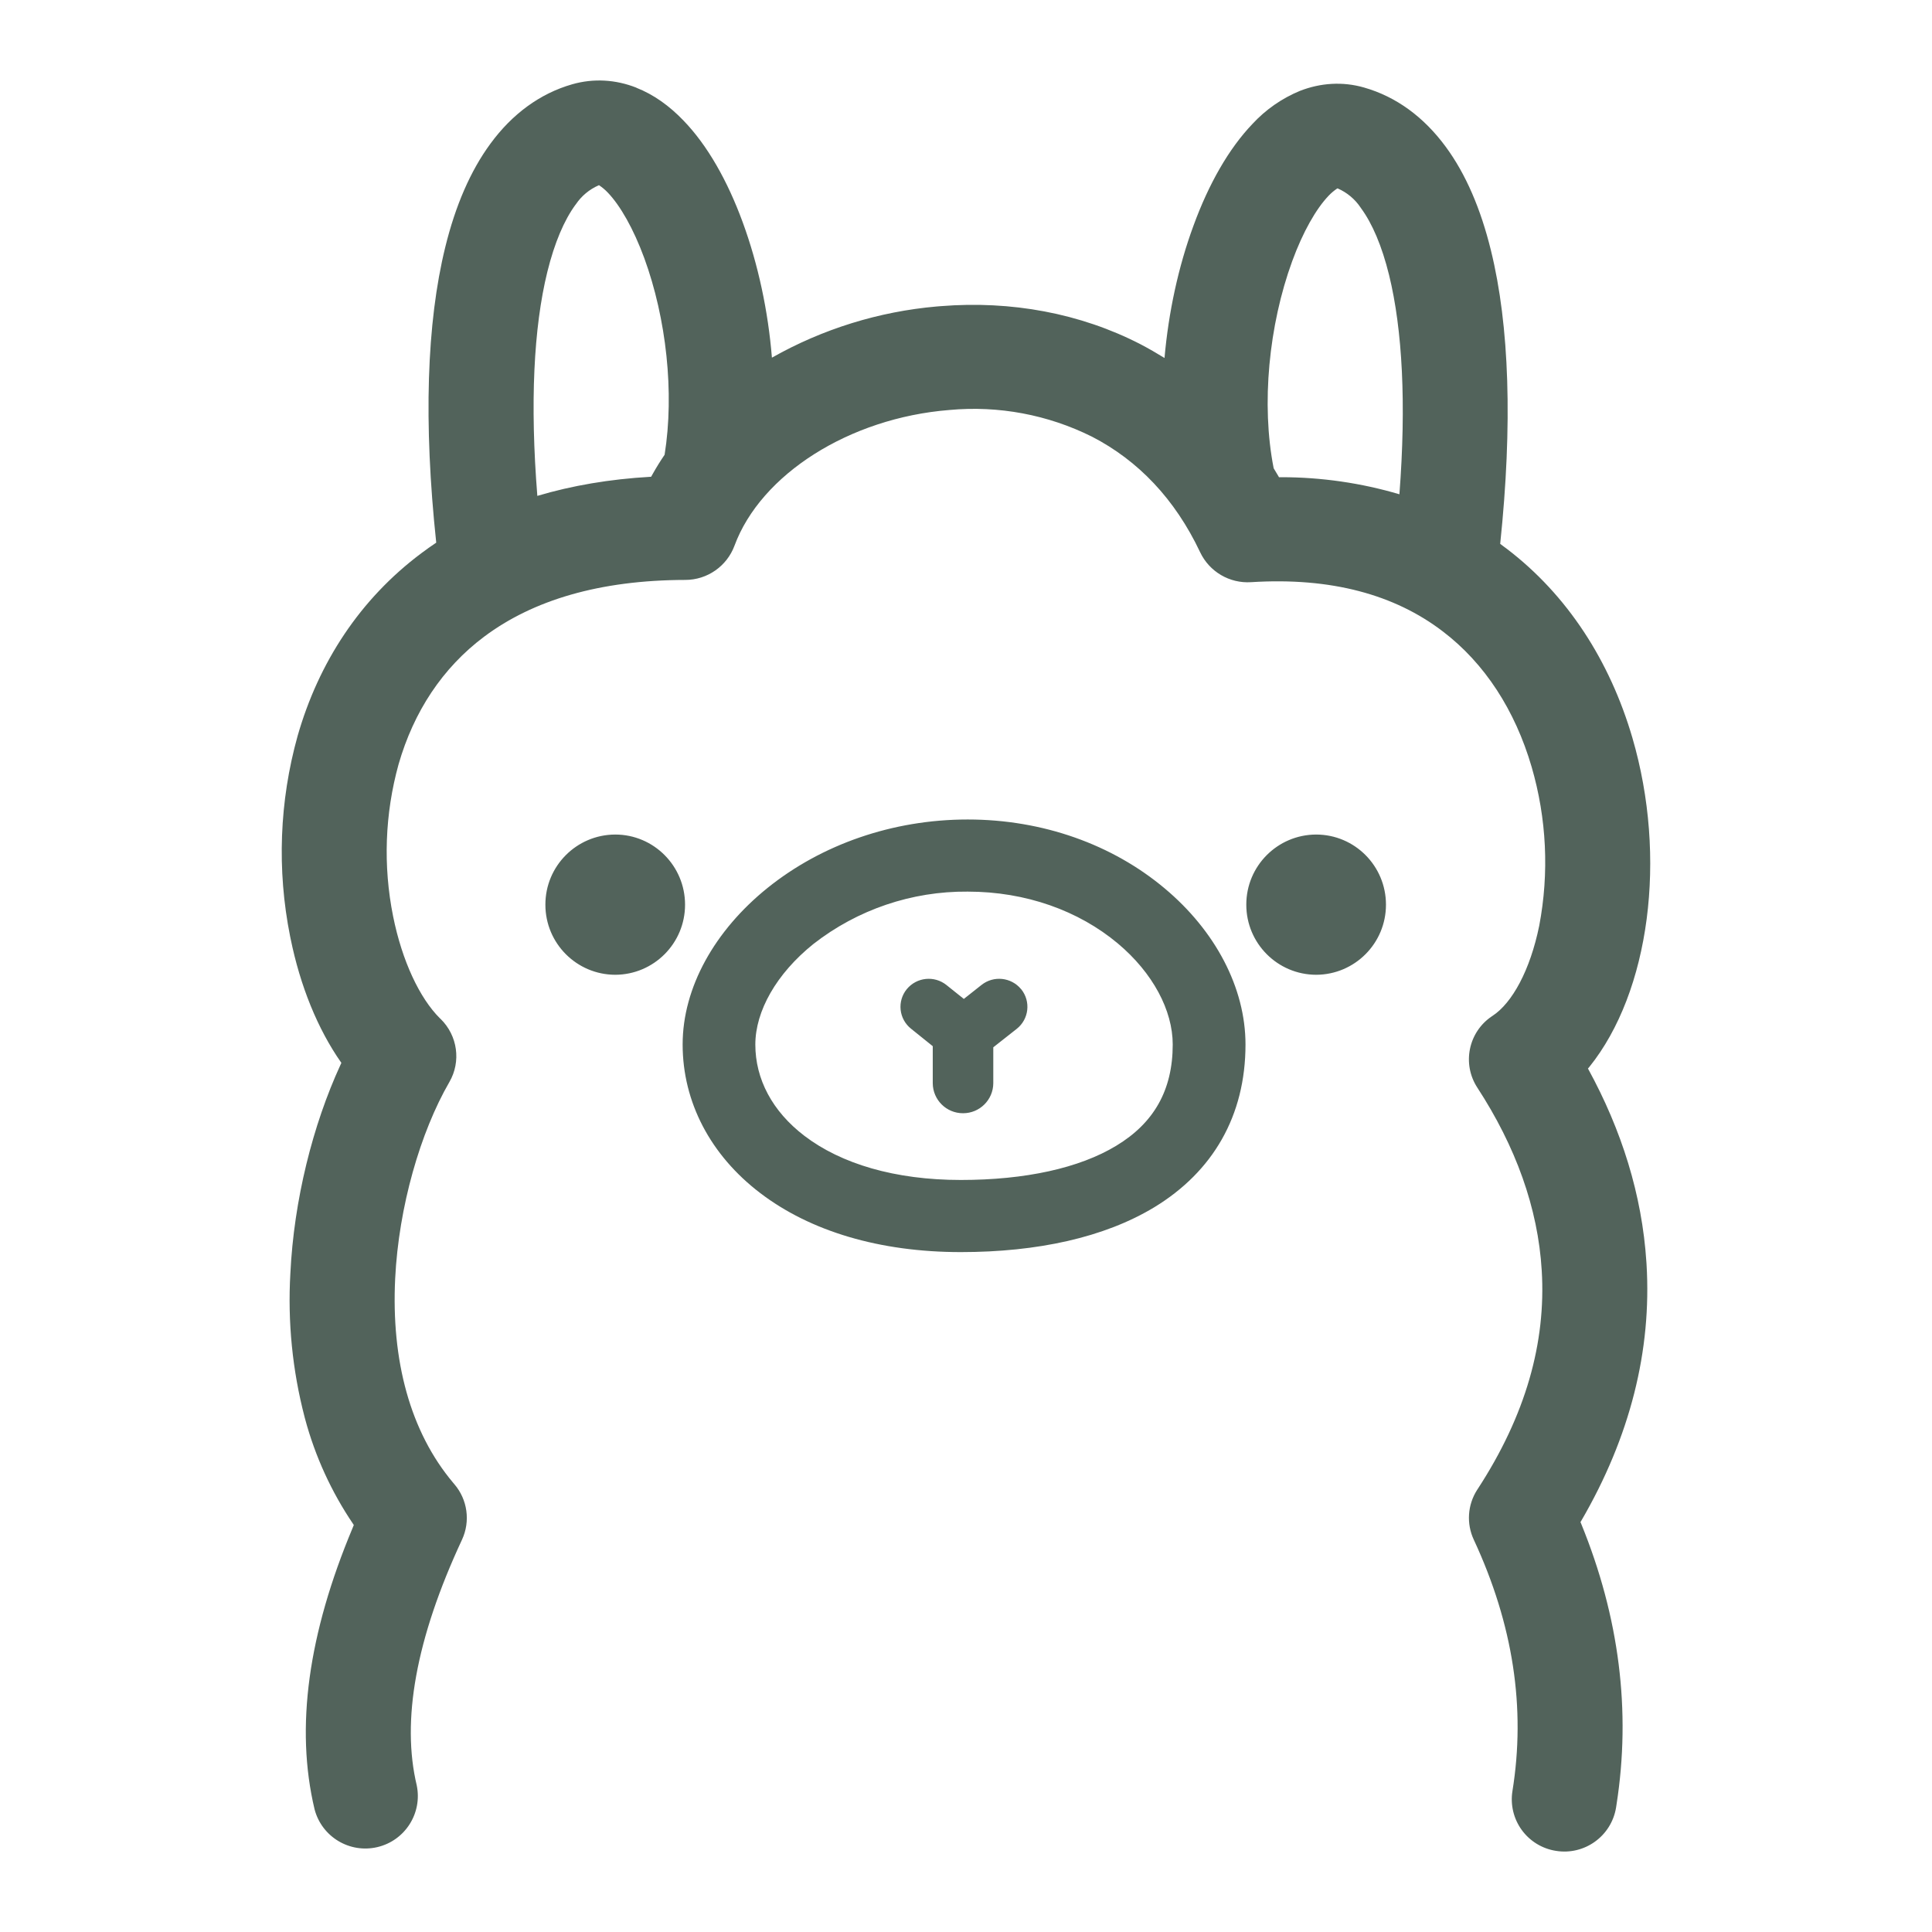
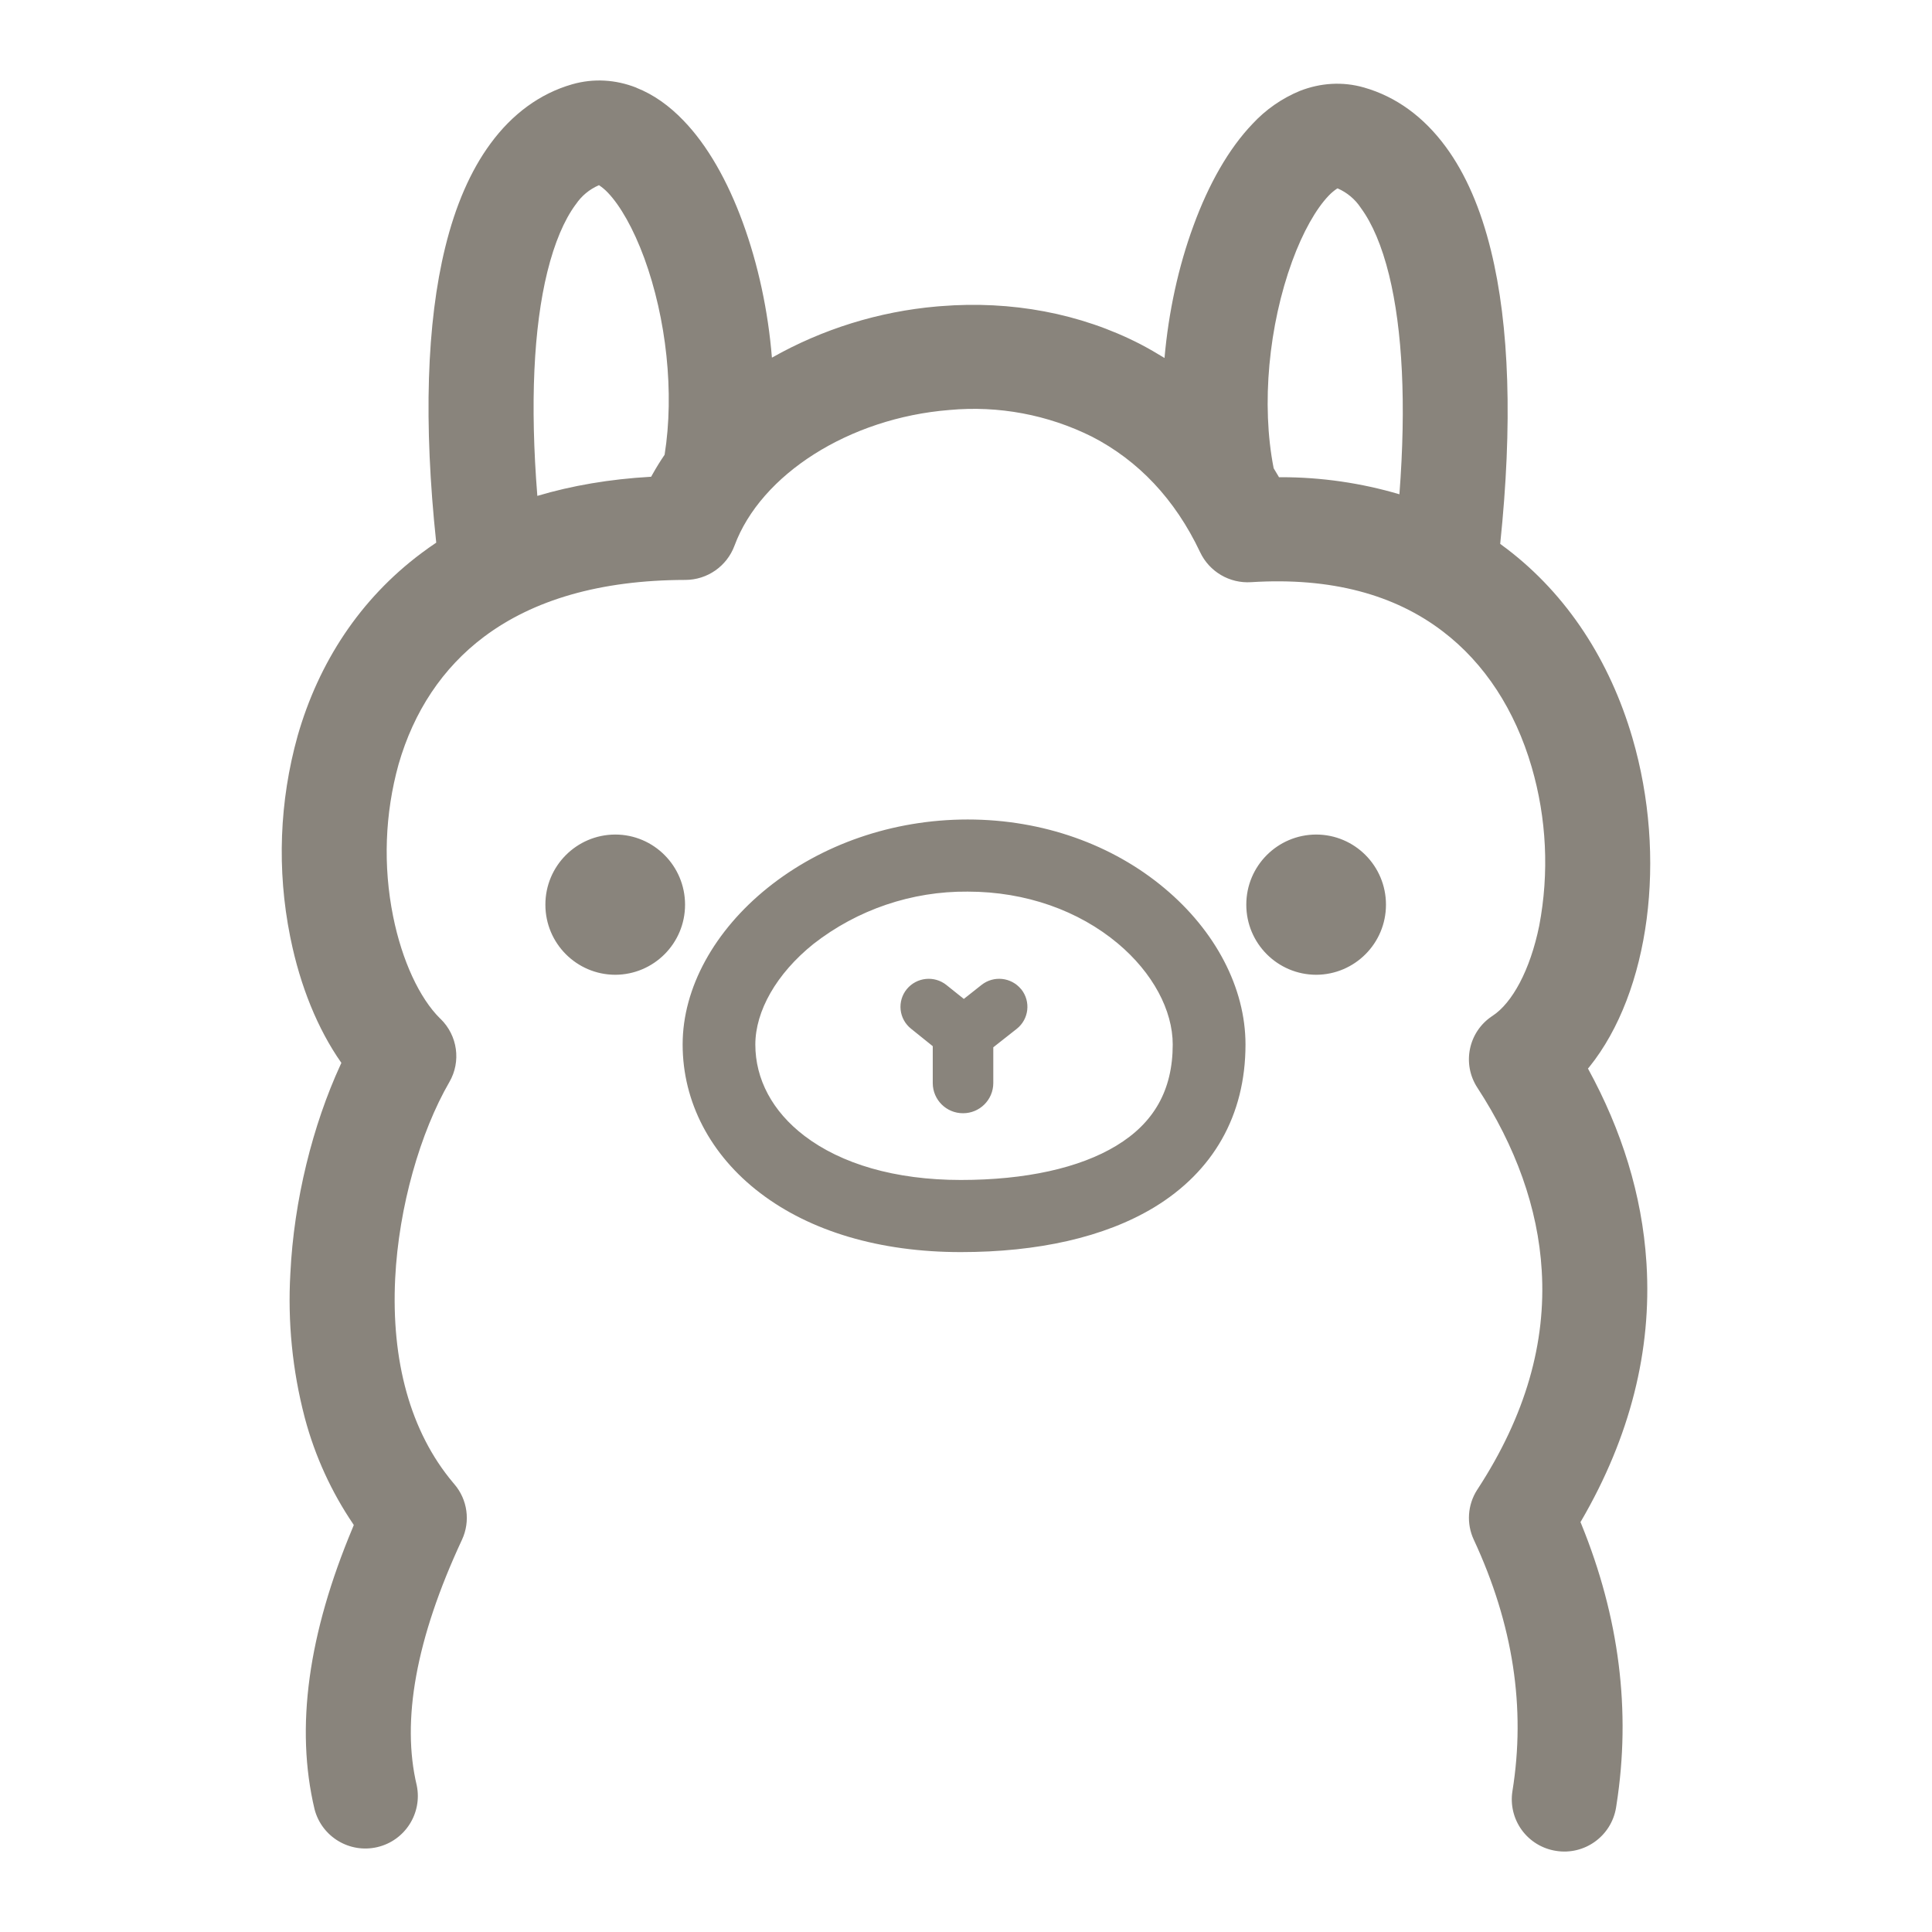
- <svg xmlns="http://www.w3.org/2000/svg" fill="#52635b" fill-rule="evenodd" height="32" viewBox="0 0 24 24" width="32">
+ <svg xmlns="http://www.w3.org/2000/svg" fill="#89847c" fill-rule="evenodd" height="32" viewBox="0 0 24 24" width="32">
  <path d="M7.905 1.09c.216.085.411.225.588.41.295.306.544.744.734 1.263.191.522.315 1.1.362 1.68a5.054 5.054 0 012.049-.636l.051-.004c.87-.07 1.73.087 2.48.474.101.053.2.11.297.17.05-.569.172-1.134.36-1.644.19-.52.439-.957.733-1.264a1.67 1.67 0 01.589-.41c.257-.1.53-.118.796-.042.401.114.745.368 1.016.737.248.337.434.769.561 1.287.23.934.27 2.163.115 3.645l.053.04.026.019c.757.576 1.284 1.397 1.563 2.35.435 1.487.216 3.155-.534 4.088l-.018.021.002.003c.417.762.67 1.567.724 2.4l.002.03c.064 1.065-.2 2.137-.814 3.19l-.007.01.01.024c.472 1.157.62 2.322.438 3.486l-.006.039a.651.651 0 01-.747.536.648.648 0 01-.54-.742c.167-1.033.01-2.069-.48-3.123a.643.643 0 01.04-.617l.004-.006c.604-.924.854-1.83.8-2.72-.046-.779-.325-1.544-.8-2.273a.644.644 0 01.18-.886l.009-.006c.243-.159.467-.565.58-1.12a4.229 4.229 0 00-.095-1.974c-.205-.7-.58-1.284-1.105-1.683-.595-.454-1.383-.673-2.38-.61a.653.653 0 01-.632-.371c-.314-.665-.772-1.141-1.343-1.436a3.288 3.288 0 00-1.772-.332c-1.245.099-2.343.801-2.67 1.686a.652.652 0 01-.61.425c-1.067.002-1.893.252-2.497.703-.522.39-.878.935-1.066 1.588a4.07 4.07 0 00-.068 1.886c.112.558.331 1.02.582 1.269l.008.007c.212.207.257.53.109.785-.36.622-.629 1.549-.673 2.44-.05 1.018.186 1.902.719 2.536l.016.019a.643.643 0 01.095.69c-.576 1.236-.753 2.252-.562 3.052a.652.652 0 01-1.269.298c-.243-1.018-.078-2.184.473-3.498l.014-.035-.008-.012a4.339 4.339 0 01-.598-1.309l-.005-.019a5.764 5.764 0 01-.177-1.785c.044-.91.278-1.842.622-2.59l.012-.026-.002-.002c-.293-.418-.51-.953-.63-1.545l-.005-.024a5.352 5.352 0 01.093-2.49c.262-.915.777-1.701 1.536-2.269.06-.045.123-.09.186-.132-.159-1.493-.119-2.73.112-3.67.127-.518.314-.95.562-1.287.27-.368.614-.622 1.015-.737.266-.076.54-.059.797.042zm4.116 9.09c.936 0 1.8.313 2.446.855.63.527 1.005 1.235 1.005 1.94 0 .888-.406 1.58-1.133 2.022-.62.375-1.451.557-2.403.557-1.009 0-1.871-.259-2.493-.734-.617-.47-.963-1.13-.963-1.845 0-.707.398-1.417 1.056-1.946.668-.537 1.55-.849 2.485-.849zm0 .896a3.07 3.07 0 00-1.916.65c-.461.37-.722.835-.722 1.25 0 .428.21.829.61 1.134.455.347 1.124.548 1.943.548.799 0 1.473-.147 1.932-.426.463-.28.7-.686.7-1.257 0-.423-.246-.89-.683-1.256-.484-.405-1.14-.643-1.864-.643zm.662 1.21l.004.004c.12.151.095.37-.056.49l-.292.23v.446a.375.375 0 01-.376.373.375.375 0 01-.376-.373v-.46l-.271-.218a.347.347 0 01-.052-.49.353.353 0 01.494-.051l.215.172.22-.174a.353.353 0 01.49.051zm-5.04-1.919c.478 0 .867.39.867.871a.87.87 0 01-.868.871.87.87 0 01-.867-.87.87.87 0 01.867-.872zm8.706 0c.48 0 .868.39.868.871a.87.87 0 01-.868.871.87.87 0 01-.867-.87.87.87 0 01.867-.872zM7.44 2.3l-.003.002a.659.659 0 00-.285.238l-.005.006c-.138.189-.258.467-.348.832-.17.692-.216 1.631-.124 2.782.43-.128.899-.208 1.404-.237l.01-.001.019-.034c.046-.082.095-.161.148-.239.123-.771.022-1.692-.253-2.444-.134-.364-.297-.65-.453-.813a.628.628 0 00-.107-.09L7.44 2.3zm9.174.04l-.002.001a.628.628 0 00-.107.09c-.156.163-.32.45-.453.814-.29.794-.387 1.776-.23 2.572l.058.097.008.014h.03a5.184 5.184 0 011.466.212c.086-1.124.038-2.043-.128-2.722-.09-.365-.21-.643-.349-.832l-.004-.006a.659.659 0 00-.285-.239h-.004z" />
</svg>
